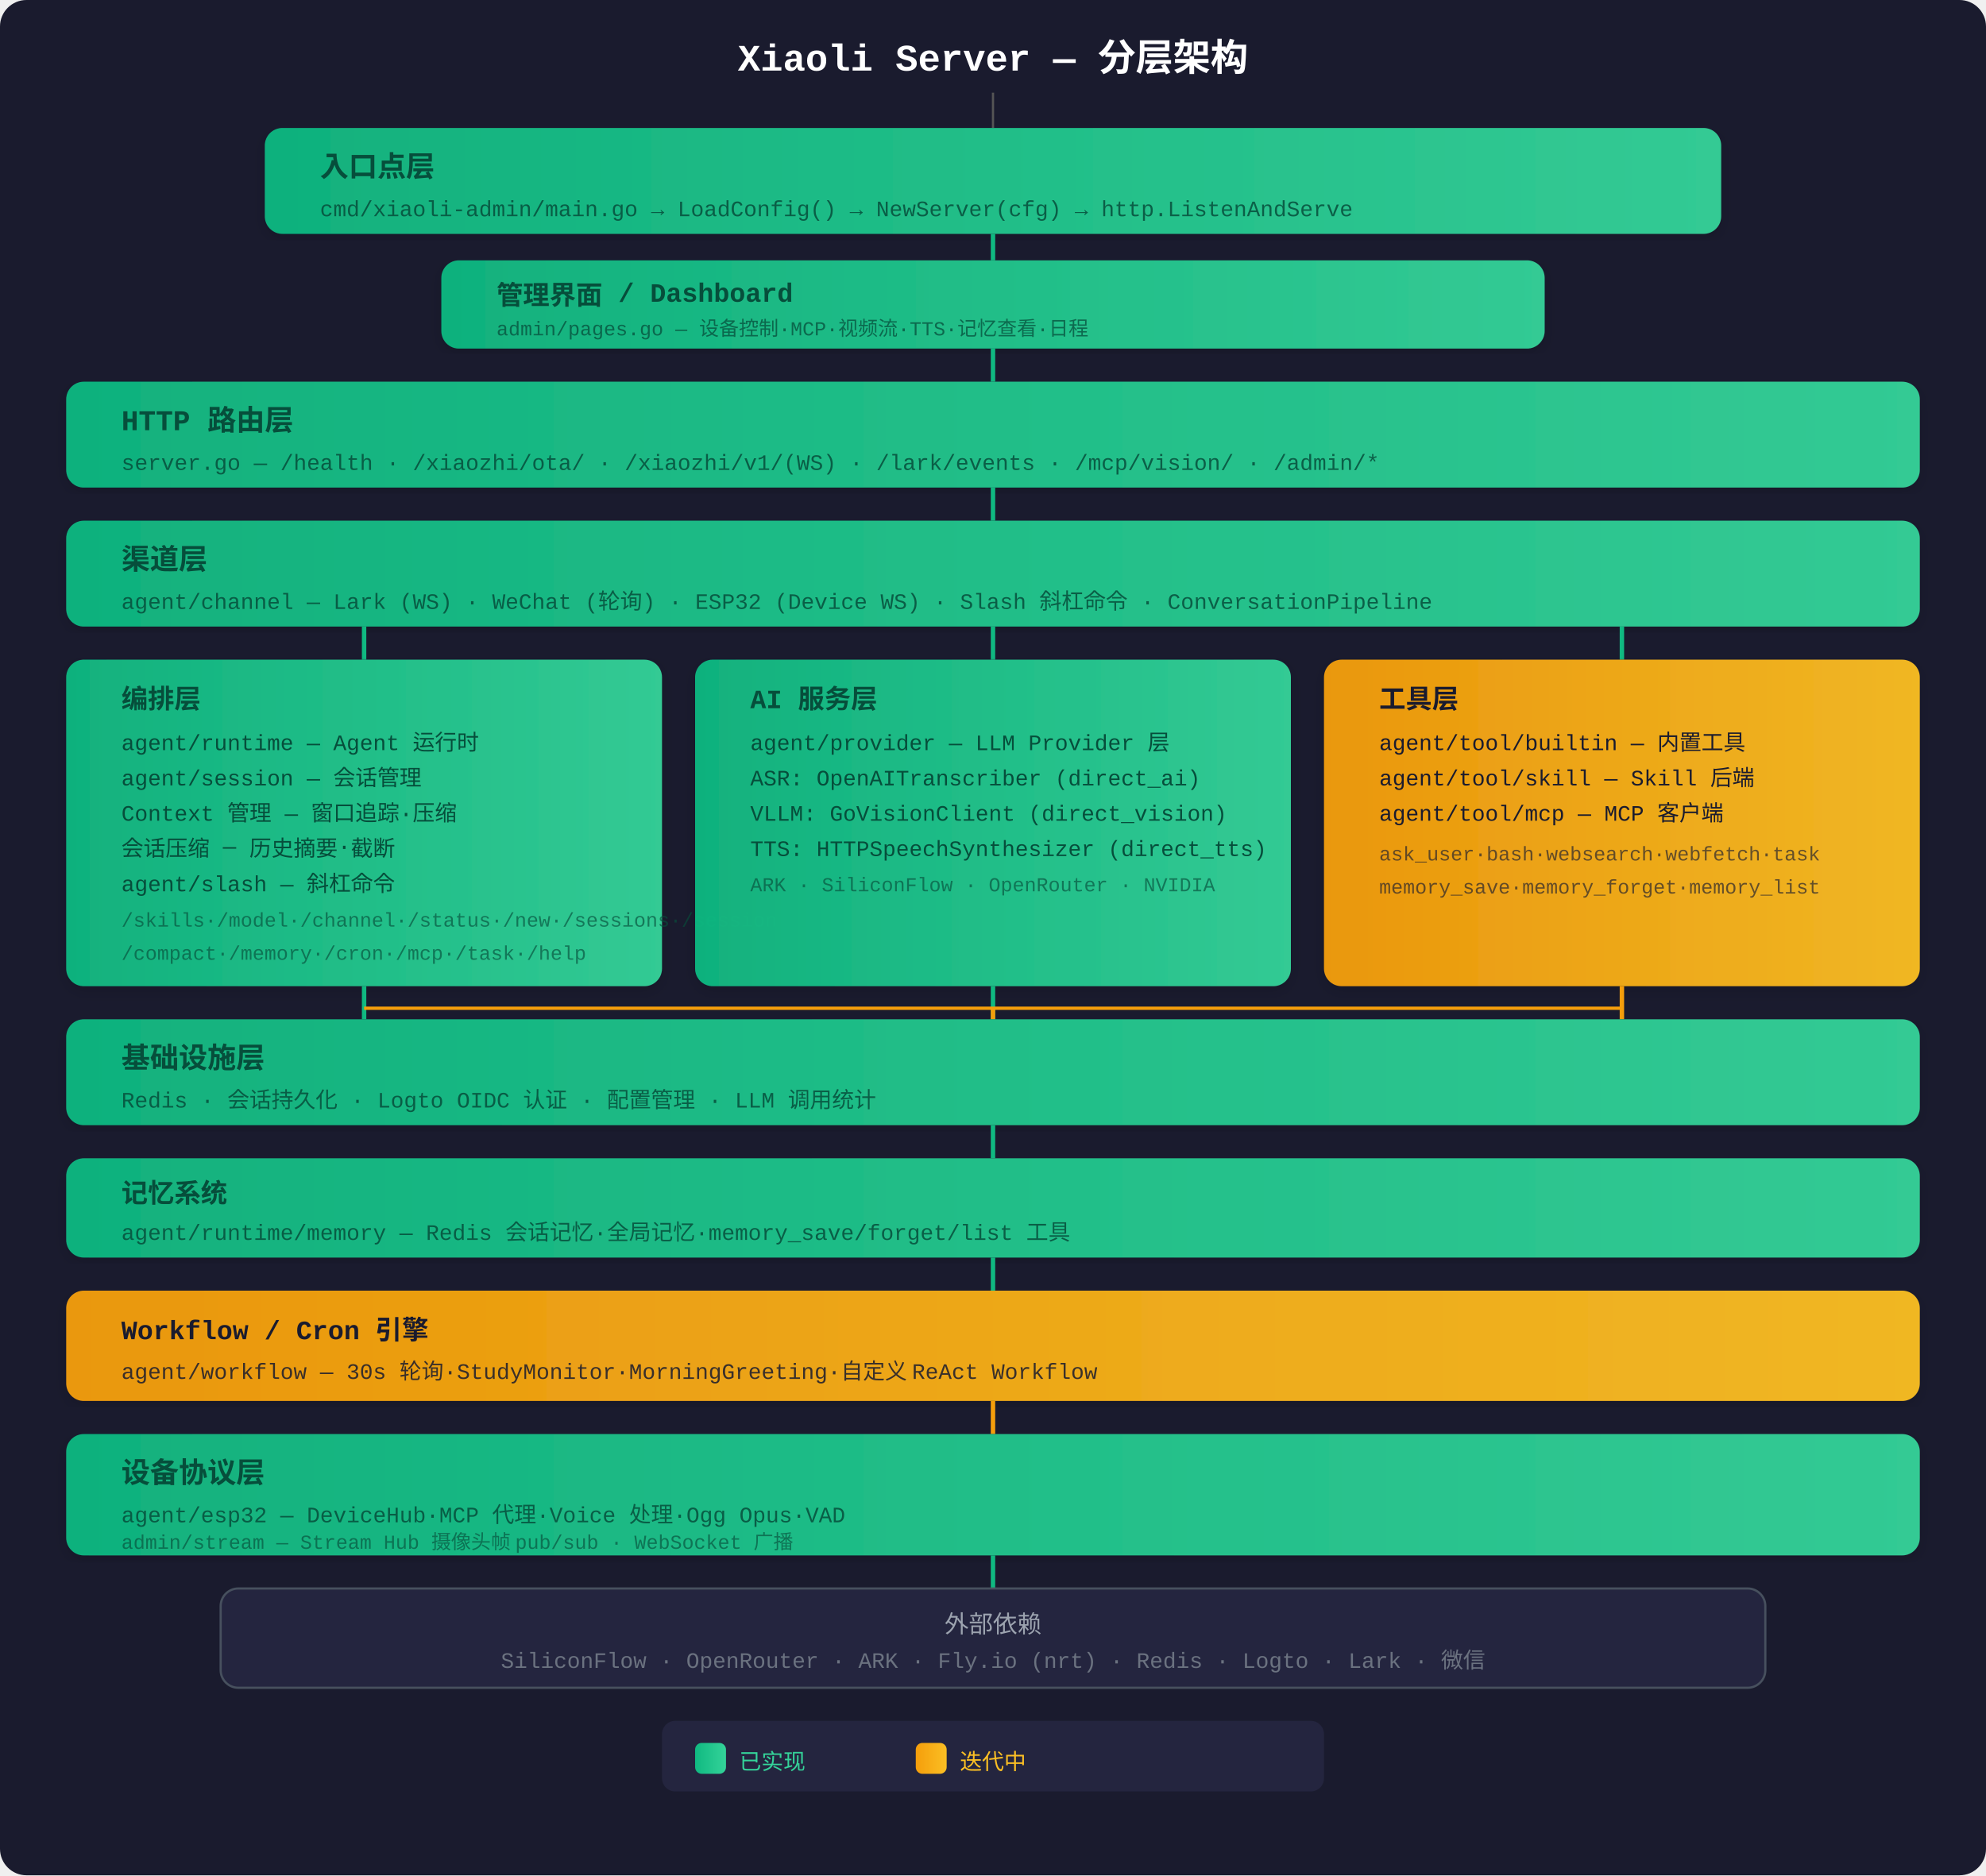
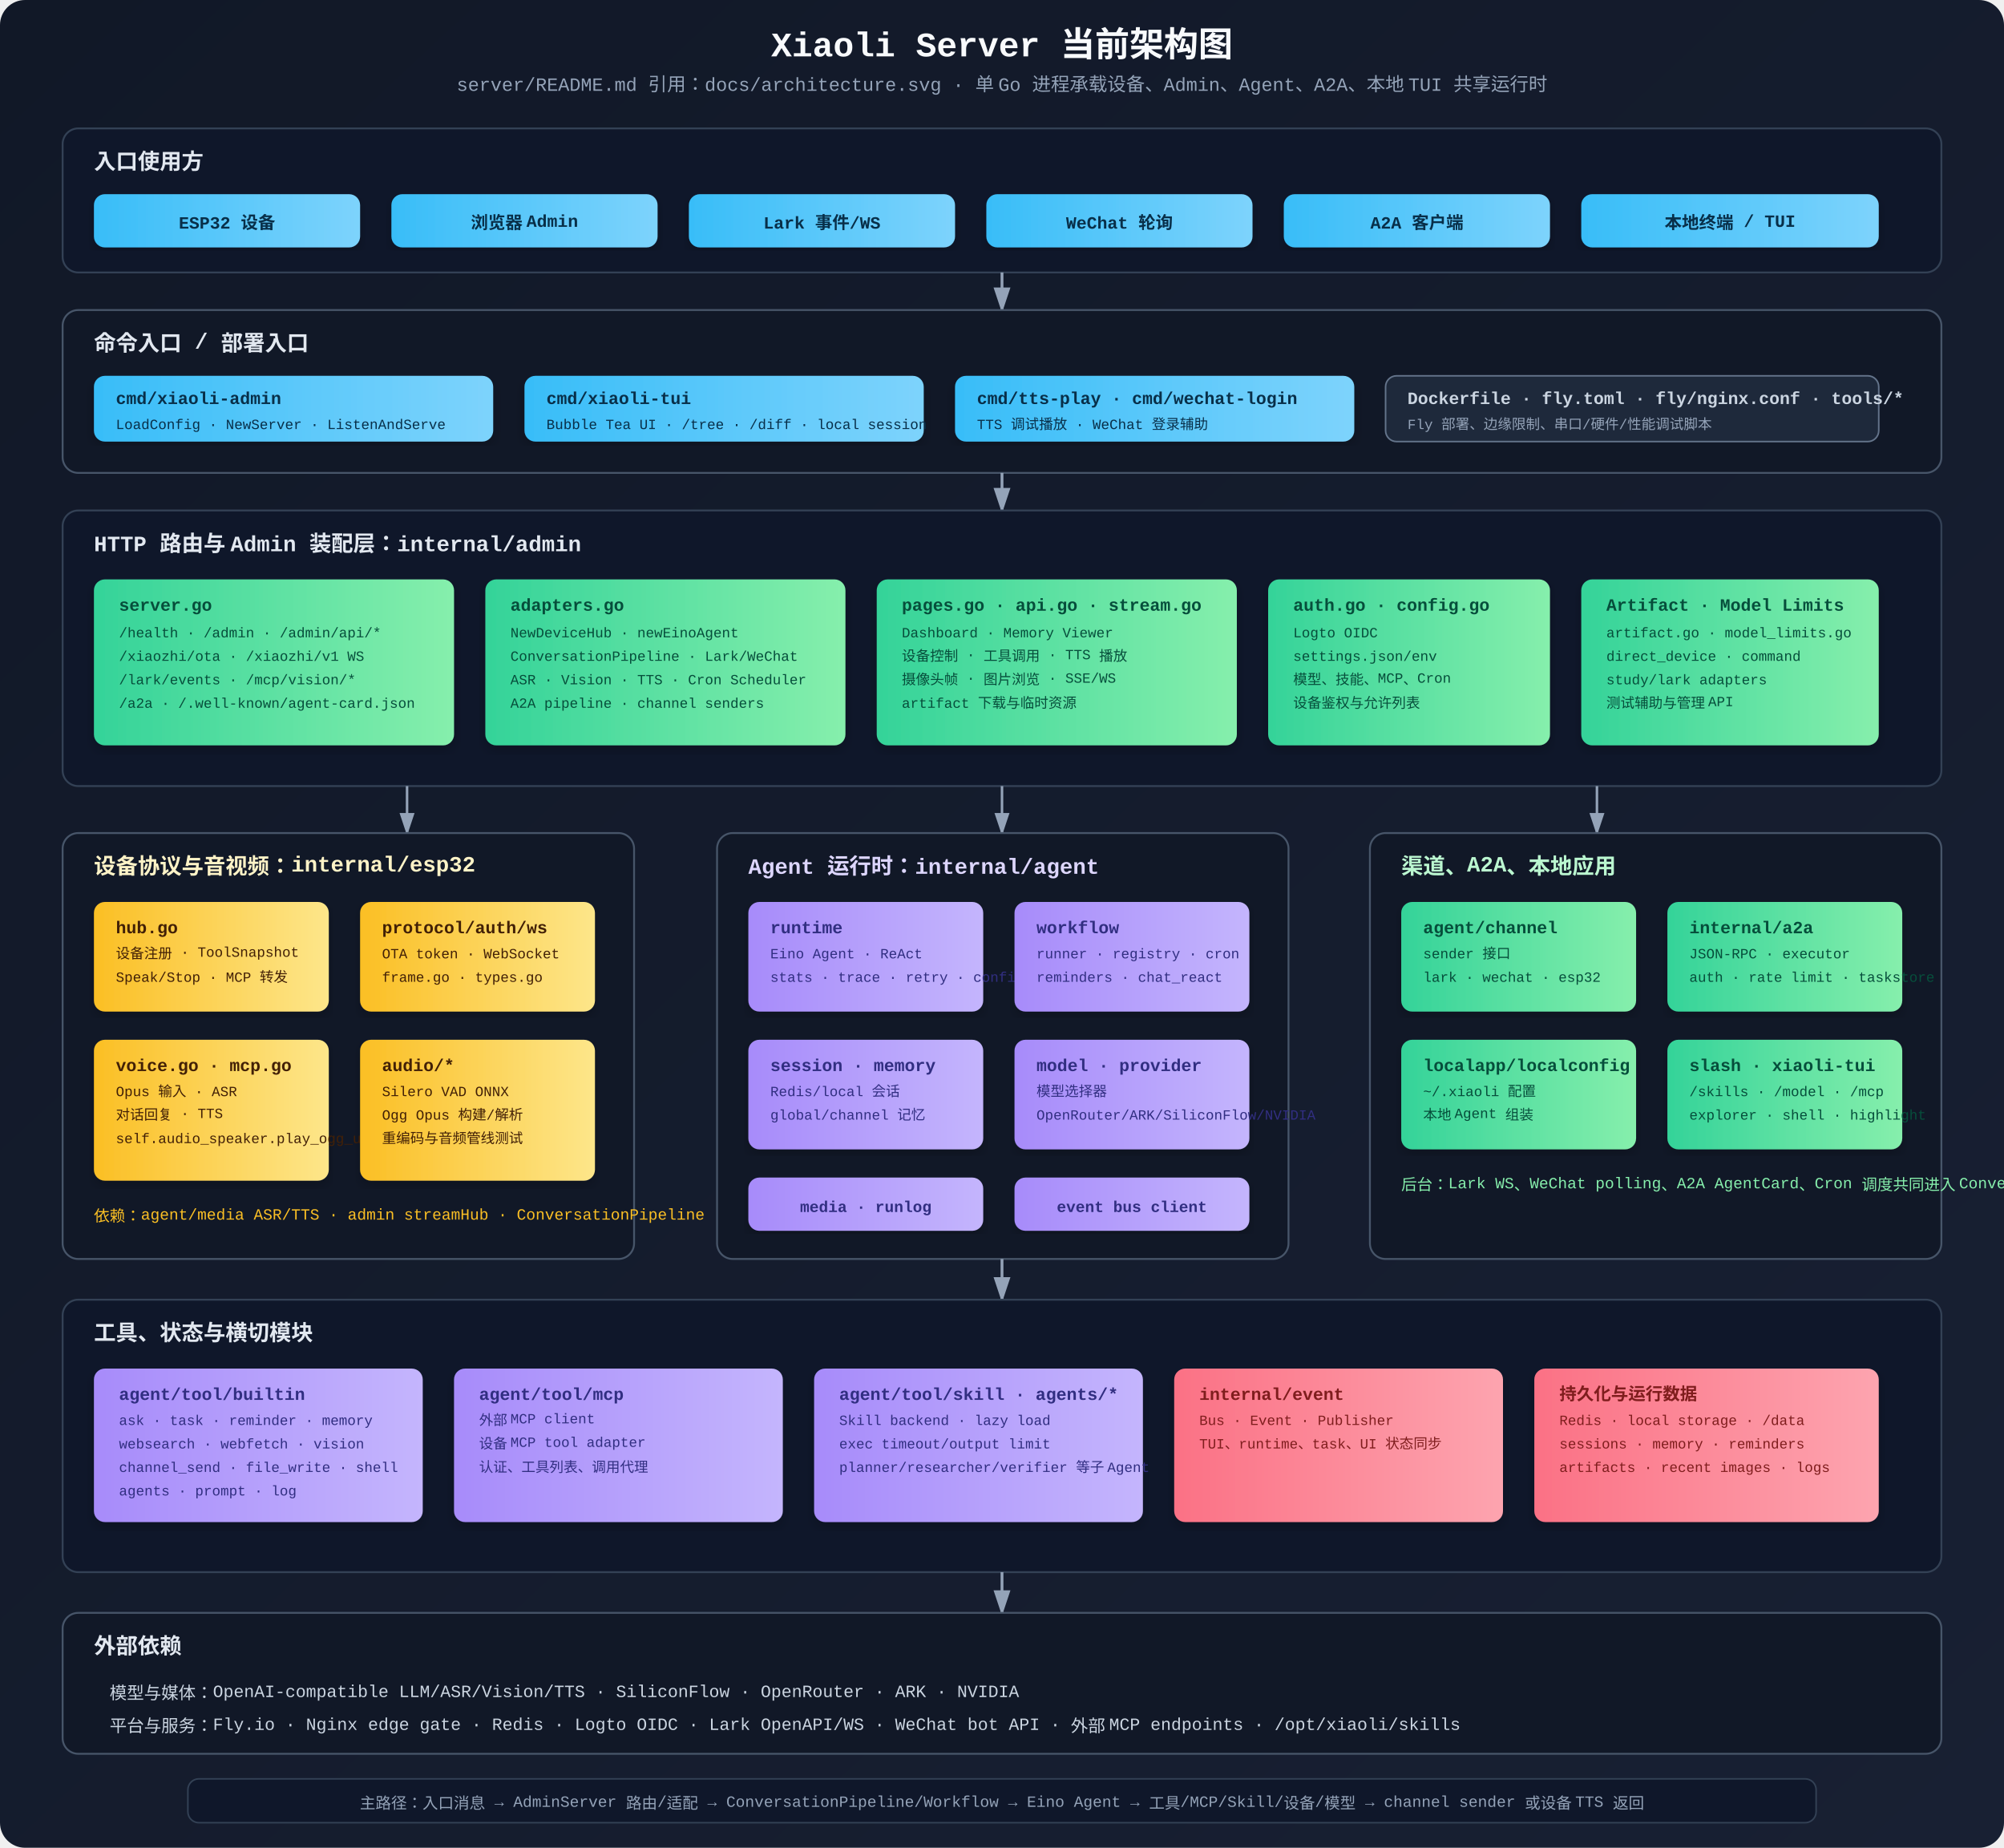
- <svg xmlns="http://www.w3.org/2000/svg" viewBox="0 0 900 850" font-family="Menlo, Monaco, 'Courier New', monospace">
+ <svg xmlns="http://www.w3.org/2000/svg" viewBox="0 0 1280 1180" font-family="Menlo, Monaco, 'Courier New', monospace">
  <defs>
-     <linearGradient id="in-progress" x1="0" y1="0" x2="1" y2="0">
-       <stop offset="0%" stop-color="#f59e0b" />
-       <stop offset="100%" stop-color="#fbbf24" />
+     <linearGradient id="bg" x1="0" y1="0" x2="1" y2="1">
+       <stop offset="0%" stop-color="#111827" />
+       <stop offset="100%" stop-color="#182033" />
    </linearGradient>
-     <linearGradient id="done" x1="0" y1="0" x2="1" y2="0">
-       <stop offset="0%" stop-color="#10b981" />
-       <stop offset="100%" stop-color="#34d399" />
+     <linearGradient id="entry" x1="0" y1="0" x2="1" y2="0">
+       <stop offset="0%" stop-color="#38bdf8" />
+       <stop offset="100%" stop-color="#7dd3fc" />
+     </linearGradient>
+     <linearGradient id="core" x1="0" y1="0" x2="1" y2="0">
+       <stop offset="0%" stop-color="#34d399" />
+       <stop offset="100%" stop-color="#86efac" />
+     </linearGradient>
+     <linearGradient id="agent" x1="0" y1="0" x2="1" y2="0">
+       <stop offset="0%" stop-color="#a78bfa" />
+       <stop offset="100%" stop-color="#c4b5fd" />
+     </linearGradient>
+     <linearGradient id="device" x1="0" y1="0" x2="1" y2="0">
+       <stop offset="0%" stop-color="#fbbf24" />
+       <stop offset="100%" stop-color="#fde68a" />
+     </linearGradient>
+     <linearGradient id="state" x1="0" y1="0" x2="1" y2="0">
+       <stop offset="0%" stop-color="#fb7185" />
+       <stop offset="100%" stop-color="#fda4af" />
    </linearGradient>
    <filter id="shadow" x="-2%" y="-2%" width="104%" height="108%">
-       <feDropShadow dx="0" dy="2" stdDeviation="3" flood-opacity="0.15" />
+       <feDropShadow dx="0" dy="3" stdDeviation="4" flood-opacity="0.22" />
    </filter>
+     <marker id="arrow" markerWidth="10" markerHeight="10" refX="8" refY="3" orient="auto" markerUnits="strokeWidth">
+       <path d="M0,0 L0,6 L9,3 z" fill="#94a3b8" />
+     </marker>
  </defs>
-   <rect width="900" height="850" fill="#1a1b2e" rx="12" />
-   <text x="450" y="32" text-anchor="middle" fill="#ffffff" font-size="17" font-weight="bold">Xiaoli Server — 分层架构</text>
-   <line x1="450" y1="42" x2="450" y2="58" stroke="#555" stroke-width="1" />
-   <rect x="120" y="58" width="660" height="48" rx="8" fill="url(#done)" filter="url(#shadow)" opacity="0.95" />
-   <text x="145" y="80" fill="#064e3b" font-size="13" font-weight="bold">入口点层</text>
-   <text x="145" y="98" fill="#064e3b" font-size="10" opacity="0.85">cmd/xiaoli-admin/main.go → LoadConfig() → NewServer(cfg) → http.ListenAndServe</text>
-   <line x1="450" y1="106" x2="450" y2="118" stroke="#10b981" stroke-width="2" />
-   <rect x="200" y="118" width="500" height="40" rx="8" fill="url(#done)" filter="url(#shadow)" opacity="0.95" />
-   <text x="225" y="138" fill="#064e3b" font-size="12" font-weight="bold">管理界面 / Dashboard</text>
-   <text x="225" y="152" fill="#064e3b" font-size="9" opacity="0.75">admin/pages.go — 设备控制·MCP·视频流·TTS·记忆查看·日程</text>
-   <line x1="450" y1="158" x2="450" y2="173" stroke="#10b981" stroke-width="2" />
-   <rect x="30" y="173" width="840" height="48" rx="8" fill="url(#done)" filter="url(#shadow)" opacity="0.95" />
-   <text x="55" y="195" fill="#064e3b" font-size="13" font-weight="bold">HTTP 路由层</text>
-   <text x="55" y="213" fill="#064e3b" font-size="10" opacity="0.85">server.go — /health · /xiaozhi/ota/ · /xiaozhi/v1/(WS) · /lark/events · /mcp/vision/ · /admin/*</text>
-   <line x1="450" y1="221" x2="450" y2="236" stroke="#10b981" stroke-width="2" />
-   <rect x="30" y="236" width="840" height="48" rx="8" fill="url(#done)" filter="url(#shadow)" opacity="0.95" />
-   <text x="55" y="258" fill="#064e3b" font-size="13" font-weight="bold">渠道层</text>
-   <text x="55" y="276" fill="#064e3b" font-size="10" opacity="0.85">agent/channel — Lark (WS) · WeChat (轮询) · ESP32 (Device WS) · Slash 斜杠命令 · ConversationPipeline</text>
-   <line x1="165" y1="284" x2="165" y2="299" stroke="#10b981" stroke-width="2" />
-   <line x1="450" y1="284" x2="450" y2="299" stroke="#10b981" stroke-width="2" />
-   <line x1="735" y1="284" x2="735" y2="299" stroke="#10b981" stroke-width="2" />
-   <rect x="30" y="299" width="270" height="148" rx="8" fill="url(#done)" filter="url(#shadow)" opacity="0.95" />
-   <text x="55" y="321" fill="#064e3b" font-size="12" font-weight="bold">编排层</text>
-   <text x="55" y="340" fill="#064e3b" font-size="10">agent/runtime — Agent 运行时</text>
-   <text x="55" y="356" fill="#064e3b" font-size="10">agent/session — 会话管理</text>
-   <text x="55" y="372" fill="#064e3b" font-size="10">Context 管理 — 窗口追踪·压缩</text>
-   <text x="55" y="388" fill="#064e3b" font-size="10">会话压缩 — 历史摘要·截断</text>
-   <text x="55" y="404" fill="#064e3b" font-size="10">agent/slash — 斜杠命令</text>
-   <text x="55" y="420" fill="#064e3b" font-size="9" opacity="0.65">/skills·/model·/channel·/status·/new·/sessions·/session</text>
-   <text x="55" y="435" fill="#064e3b" font-size="9" opacity="0.65">/compact·/memory·/cron·/mcp·/task·/help</text>
-   <rect x="315" y="299" width="270" height="148" rx="8" fill="url(#done)" filter="url(#shadow)" opacity="0.95" />
-   <text x="340" y="321" fill="#064e3b" font-size="12" font-weight="bold">AI 服务层</text>
-   <text x="340" y="340" fill="#064e3b" font-size="10">agent/provider — LLM Provider 层</text>
-   <text x="340" y="356" fill="#064e3b" font-size="10">ASR: OpenAITranscriber (direct_ai)</text>
-   <text x="340" y="372" fill="#064e3b" font-size="10">VLLM: GoVisionClient (direct_vision)</text>
-   <text x="340" y="388" fill="#064e3b" font-size="10">TTS: HTTPSpeechSynthesizer (direct_tts)</text>
-   <text x="340" y="404" fill="#064e3b" font-size="9" opacity="0.65">ARK · SiliconFlow · OpenRouter · NVIDIA</text>
-   <rect x="600" y="299" width="270" height="148" rx="8" fill="url(#in-progress)" filter="url(#shadow)" opacity="0.95" />
-   <text x="625" y="321" fill="#1a1b2e" font-size="12" font-weight="bold">工具层</text>
-   <text x="625" y="340" fill="#1a1b2e" font-size="10">agent/tool/builtin — 内置工具</text>
-   <text x="625" y="356" fill="#1a1b2e" font-size="10">agent/tool/skill — Skill 后端</text>
-   <text x="625" y="372" fill="#1a1b2e" font-size="10">agent/tool/mcp — MCP 客户端</text>
-   <text x="625" y="390" fill="#1a1b2e" font-size="9" opacity="0.65">ask_user·bash·websearch·webfetch·task</text>
-   <text x="625" y="405" fill="#1a1b2e" font-size="9" opacity="0.65">memory_save·memory_forget·memory_list</text>
-   <line x1="165" y1="447" x2="165" y2="462" stroke="#10b981" stroke-width="2" />
-   <line x1="450" y1="447" x2="450" y2="462" stroke="#10b981" stroke-width="2" />
-   <line x1="735" y1="447" x2="735" y2="462" stroke="#f59e0b" stroke-width="2" />
-   <line x1="165" y1="457" x2="735" y2="457" stroke="#f59e0b" stroke-width="1.5" />
-   <line x1="450" y1="457" x2="450" y2="462" stroke="#f59e0b" stroke-width="2" />
-   <rect x="30" y="462" width="840" height="48" rx="8" fill="url(#done)" filter="url(#shadow)" opacity="0.95" />
-   <text x="55" y="484" fill="#064e3b" font-size="13" font-weight="bold">基础设施层</text>
-   <text x="55" y="502" fill="#064e3b" font-size="10" opacity="0.85">Redis · 会话持久化 · Logto OIDC 认证 · 配置管理 · LLM 调用统计</text>
-   <line x1="450" y1="510" x2="450" y2="525" stroke="#10b981" stroke-width="2" />
-   <rect x="30" y="525" width="840" height="45" rx="8" fill="url(#done)" filter="url(#shadow)" opacity="0.95" />
-   <text x="55" y="545" fill="#064e3b" font-size="12" font-weight="bold">记忆系统</text>
-   <text x="55" y="562" fill="#064e3b" font-size="10" opacity="0.85">agent/runtime/memory — Redis 会话记忆·全局记忆·memory_save/forget/list 工具</text>
-   <line x1="450" y1="570" x2="450" y2="585" stroke="#10b981" stroke-width="2" />
-   <rect x="30" y="585" width="840" height="50" rx="8" fill="url(#in-progress)" filter="url(#shadow)" opacity="0.95" />
-   <text x="55" y="607" fill="#1a1b2e" font-size="12" font-weight="bold">Workflow / Cron 引擎</text>
-   <text x="55" y="625" fill="#1a1b2e" font-size="10" opacity="0.85">agent/workflow — 30s 轮询·StudyMonitor·MorningGreeting·自定义 ReAct Workflow</text>
-   <line x1="450" y1="635" x2="450" y2="650" stroke="#f59e0b" stroke-width="2" />
-   <rect x="30" y="650" width="840" height="55" rx="8" fill="url(#done)" filter="url(#shadow)" opacity="0.95" />
-   <text x="55" y="672" fill="#064e3b" font-size="13" font-weight="bold">设备协议层</text>
-   <text x="55" y="690" fill="#064e3b" font-size="10" opacity="0.85">agent/esp32 — DeviceHub·MCP 代理·Voice 处理·Ogg Opus·VAD</text>
-   <text x="55" y="702" fill="#064e3b" font-size="9" opacity="0.65">admin/stream — Stream Hub 摄像头帧 pub/sub · WebSocket 广播</text>
-   <line x1="450" y1="705" x2="450" y2="720" stroke="#10b981" stroke-width="2" />
-   <rect x="100" y="720" width="700" height="45" rx="8" fill="#252640" opacity="0.9" stroke="#4b5563" stroke-width="1" />
-   <text x="450" y="740" text-anchor="middle" fill="#9ca3af" font-size="11">外部依赖</text>
-   <text x="450" y="756" text-anchor="middle" fill="#6b7280" font-size="10">SiliconFlow · OpenRouter · ARK · Fly.io (nrt) · Redis · Logto · Lark · 微信</text>
-   <rect x="300" y="780" width="300" height="32" rx="6" fill="#252640" opacity="0.9" />
-   <rect x="315" y="790" width="14" height="14" rx="3" fill="url(#done)" />
-   <text x="335" y="802" fill="#34d399" font-size="10">已实现</text>
-   <rect x="415" y="790" width="14" height="14" rx="3" fill="url(#in-progress)" />
-   <text x="435" y="802" fill="#fbbf24" font-size="10">迭代中</text>
+   <rect width="1280" height="1180" rx="16" fill="url(#bg)" />
+   <text x="640" y="36" text-anchor="middle" fill="#f8fafc" font-size="22" font-weight="bold">Xiaoli Server 当前架构图</text>
+   <text x="640" y="58" text-anchor="middle" fill="#94a3b8" font-size="12">server/README.md 引用：docs/architecture.svg · 单 Go 进程承载设备、Admin、Agent、A2A、本地 TUI 共享运行时</text>
+   <rect x="40" y="82" width="1200" height="92" rx="10" fill="#0f172a" stroke="#334155" stroke-width="1.2" />
+   <text x="60" y="108" fill="#e2e8f0" font-size="14" font-weight="bold">入口使用方</text>
+   <rect x="60" y="124" width="170" height="34" rx="7" fill="url(#entry)" filter="url(#shadow)" />
+   <text x="145" y="146" text-anchor="middle" fill="#082f49" font-size="11" font-weight="bold">ESP32 设备</text>
+   <rect x="250" y="124" width="170" height="34" rx="7" fill="url(#entry)" filter="url(#shadow)" />
+   <text x="335" y="146" text-anchor="middle" fill="#082f49" font-size="11" font-weight="bold">浏览器 Admin</text>
+   <rect x="440" y="124" width="170" height="34" rx="7" fill="url(#entry)" filter="url(#shadow)" />
+   <text x="525" y="146" text-anchor="middle" fill="#082f49" font-size="11" font-weight="bold">Lark 事件/WS</text>
+   <rect x="630" y="124" width="170" height="34" rx="7" fill="url(#entry)" filter="url(#shadow)" />
+   <text x="715" y="146" text-anchor="middle" fill="#082f49" font-size="11" font-weight="bold">WeChat 轮询</text>
+   <rect x="820" y="124" width="170" height="34" rx="7" fill="url(#entry)" filter="url(#shadow)" />
+   <text x="905" y="146" text-anchor="middle" fill="#082f49" font-size="11" font-weight="bold">A2A 客户端</text>
+   <rect x="1010" y="124" width="190" height="34" rx="7" fill="url(#entry)" filter="url(#shadow)" />
+   <text x="1105" y="146" text-anchor="middle" fill="#082f49" font-size="11" font-weight="bold">本地终端 / TUI</text>
+   <line x1="640" y1="174" x2="640" y2="198" stroke="#94a3b8" stroke-width="1.8" marker-end="url(#arrow)" />
+   <rect x="40" y="198" width="1200" height="104" rx="10" fill="#111827" stroke="#475569" stroke-width="1.2" />
+   <text x="60" y="224" fill="#e2e8f0" font-size="14" font-weight="bold">命令入口 / 部署入口</text>
+   <rect x="60" y="240" width="255" height="42" rx="7" fill="url(#entry)" filter="url(#shadow)" />
+   <text x="74" y="258" fill="#082f49" font-size="11" font-weight="bold">cmd/xiaoli-admin</text>
+   <text x="74" y="274" fill="#082f49" font-size="9">LoadConfig · NewServer · ListenAndServe</text>
+   <rect x="335" y="240" width="255" height="42" rx="7" fill="url(#entry)" filter="url(#shadow)" />
+   <text x="349" y="258" fill="#082f49" font-size="11" font-weight="bold">cmd/xiaoli-tui</text>
+   <text x="349" y="274" fill="#082f49" font-size="9">Bubble Tea UI · /tree · /diff · local session</text>
+   <rect x="610" y="240" width="255" height="42" rx="7" fill="url(#entry)" filter="url(#shadow)" />
+   <text x="624" y="258" fill="#082f49" font-size="11" font-weight="bold">cmd/tts-play · cmd/wechat-login</text>
+   <text x="624" y="274" fill="#082f49" font-size="9">TTS 调试播放 · WeChat 登录辅助</text>
+   <rect x="885" y="240" width="315" height="42" rx="7" fill="#1e293b" stroke="#64748b" stroke-width="1" />
+   <text x="899" y="258" fill="#cbd5e1" font-size="11" font-weight="bold">Dockerfile · fly.toml · fly/nginx.conf · tools/*</text>
+   <text x="899" y="274" fill="#94a3b8" font-size="9">Fly 部署、边缘限制、串口/硬件/性能调试脚本</text>
+   <line x1="640" y1="302" x2="640" y2="326" stroke="#94a3b8" stroke-width="1.8" marker-end="url(#arrow)" />
+   <rect x="40" y="326" width="1200" height="176" rx="10" fill="#0f172a" stroke="#334155" stroke-width="1.2" />
+   <text x="60" y="352" fill="#e2e8f0" font-size="14" font-weight="bold">HTTP 路由与 Admin 装配层：internal/admin</text>
+   <rect x="60" y="370" width="230" height="106" rx="7" fill="url(#core)" filter="url(#shadow)" />
+   <text x="76" y="390" fill="#064e3b" font-size="11" font-weight="bold">server.go</text>
+   <text x="76" y="407" fill="#064e3b" font-size="9">/health · /admin · /admin/api/*</text>
+   <text x="76" y="422" fill="#064e3b" font-size="9">/xiaozhi/ota · /xiaozhi/v1 WS</text>
+   <text x="76" y="437" fill="#064e3b" font-size="9">/lark/events · /mcp/vision/*</text>
+   <text x="76" y="452" fill="#064e3b" font-size="9">/a2a · /.well-known/agent-card.json</text>
+   <rect x="310" y="370" width="230" height="106" rx="7" fill="url(#core)" filter="url(#shadow)" />
+   <text x="326" y="390" fill="#064e3b" font-size="11" font-weight="bold">adapters.go</text>
+   <text x="326" y="407" fill="#064e3b" font-size="9">NewDeviceHub · newEinoAgent</text>
+   <text x="326" y="422" fill="#064e3b" font-size="9">ConversationPipeline · Lark/WeChat</text>
+   <text x="326" y="437" fill="#064e3b" font-size="9">ASR · Vision · TTS · Cron Scheduler</text>
+   <text x="326" y="452" fill="#064e3b" font-size="9">A2A pipeline · channel senders</text>
+   <rect x="560" y="370" width="230" height="106" rx="7" fill="url(#core)" filter="url(#shadow)" />
+   <text x="576" y="390" fill="#064e3b" font-size="11" font-weight="bold">pages.go · api.go · stream.go</text>
+   <text x="576" y="407" fill="#064e3b" font-size="9">Dashboard · Memory Viewer</text>
+   <text x="576" y="422" fill="#064e3b" font-size="9">设备控制 · 工具调用 · TTS 播放</text>
+   <text x="576" y="437" fill="#064e3b" font-size="9">摄像头帧 · 图片浏览 · SSE/WS</text>
+   <text x="576" y="452" fill="#064e3b" font-size="9">artifact 下载与临时资源</text>
+   <rect x="810" y="370" width="180" height="106" rx="7" fill="url(#core)" filter="url(#shadow)" />
+   <text x="826" y="390" fill="#064e3b" font-size="11" font-weight="bold">auth.go · config.go</text>
+   <text x="826" y="407" fill="#064e3b" font-size="9">Logto OIDC</text>
+   <text x="826" y="422" fill="#064e3b" font-size="9">settings.json/env</text>
+   <text x="826" y="437" fill="#064e3b" font-size="9">模型、技能、MCP、Cron</text>
+   <text x="826" y="452" fill="#064e3b" font-size="9">设备鉴权与允许列表</text>
+   <rect x="1010" y="370" width="190" height="106" rx="7" fill="url(#core)" filter="url(#shadow)" />
+   <text x="1026" y="390" fill="#064e3b" font-size="11" font-weight="bold">Artifact · Model Limits</text>
+   <text x="1026" y="407" fill="#064e3b" font-size="9">artifact.go · model_limits.go</text>
+   <text x="1026" y="422" fill="#064e3b" font-size="9">direct_device · command</text>
+   <text x="1026" y="437" fill="#064e3b" font-size="9">study/lark adapters</text>
+   <text x="1026" y="452" fill="#064e3b" font-size="9">测试辅助与管理 API</text>
+   <line x1="260" y1="502" x2="260" y2="532" stroke="#94a3b8" stroke-width="1.6" marker-end="url(#arrow)" />
+   <line x1="640" y1="502" x2="640" y2="532" stroke="#94a3b8" stroke-width="1.6" marker-end="url(#arrow)" />
+   <line x1="1020" y1="502" x2="1020" y2="532" stroke="#94a3b8" stroke-width="1.6" marker-end="url(#arrow)" />
+   <rect x="40" y="532" width="365" height="272" rx="10" fill="#111827" stroke="#475569" stroke-width="1.2" />
+   <text x="60" y="558" fill="#fef3c7" font-size="14" font-weight="bold">设备协议与音视频：internal/esp32</text>
+   <rect x="60" y="576" width="150" height="70" rx="7" fill="url(#device)" filter="url(#shadow)" />
+   <text x="74" y="596" fill="#422006" font-size="11" font-weight="bold">hub.go</text>
+   <text x="74" y="612" fill="#422006" font-size="9">设备注册 · ToolSnapshot</text>
+   <text x="74" y="627" fill="#422006" font-size="9">Speak/Stop · MCP 转发</text>
+   <rect x="230" y="576" width="150" height="70" rx="7" fill="url(#device)" filter="url(#shadow)" />
+   <text x="244" y="596" fill="#422006" font-size="11" font-weight="bold">protocol/auth/ws</text>
+   <text x="244" y="612" fill="#422006" font-size="9">OTA token · WebSocket</text>
+   <text x="244" y="627" fill="#422006" font-size="9">frame.go · types.go</text>
+   <rect x="60" y="664" width="150" height="90" rx="7" fill="url(#device)" filter="url(#shadow)" />
+   <text x="74" y="684" fill="#422006" font-size="11" font-weight="bold">voice.go · mcp.go</text>
+   <text x="74" y="700" fill="#422006" font-size="9">Opus 输入 · ASR</text>
+   <text x="74" y="715" fill="#422006" font-size="9">对话回复 · TTS</text>
+   <text x="74" y="730" fill="#422006" font-size="9">self.audio_speaker.play_ogg_url</text>
+   <rect x="230" y="664" width="150" height="90" rx="7" fill="url(#device)" filter="url(#shadow)" />
+   <text x="244" y="684" fill="#422006" font-size="11" font-weight="bold">audio/*</text>
+   <text x="244" y="700" fill="#422006" font-size="9">Silero VAD ONNX</text>
+   <text x="244" y="715" fill="#422006" font-size="9">Ogg Opus 构建/解析</text>
+   <text x="244" y="730" fill="#422006" font-size="9">重编码与音频管线测试</text>
+   <text x="60" y="780" fill="#fbbf24" font-size="10">依赖：agent/media ASR/TTS · admin streamHub · ConversationPipeline</text>
+   <rect x="458" y="532" width="365" height="272" rx="10" fill="#111827" stroke="#475569" stroke-width="1.2" />
+   <text x="478" y="558" fill="#ddd6fe" font-size="14" font-weight="bold">Agent 运行时：internal/agent</text>
+   <rect x="478" y="576" width="150" height="70" rx="7" fill="url(#agent)" filter="url(#shadow)" />
+   <text x="492" y="596" fill="#312e81" font-size="11" font-weight="bold">runtime</text>
+   <text x="492" y="612" fill="#312e81" font-size="9">Eino Agent · ReAct</text>
+   <text x="492" y="627" fill="#312e81" font-size="9">stats · trace · retry · config</text>
+   <rect x="648" y="576" width="150" height="70" rx="7" fill="url(#agent)" filter="url(#shadow)" />
+   <text x="662" y="596" fill="#312e81" font-size="11" font-weight="bold">workflow</text>
+   <text x="662" y="612" fill="#312e81" font-size="9">runner · registry · cron</text>
+   <text x="662" y="627" fill="#312e81" font-size="9">reminders · chat_react</text>
+   <rect x="478" y="664" width="150" height="70" rx="7" fill="url(#agent)" filter="url(#shadow)" />
+   <text x="492" y="684" fill="#312e81" font-size="11" font-weight="bold">session · memory</text>
+   <text x="492" y="700" fill="#312e81" font-size="9">Redis/local 会话</text>
+   <text x="492" y="715" fill="#312e81" font-size="9">global/channel 记忆</text>
+   <rect x="648" y="664" width="150" height="70" rx="7" fill="url(#agent)" filter="url(#shadow)" />
+   <text x="662" y="684" fill="#312e81" font-size="11" font-weight="bold">model · provider</text>
+   <text x="662" y="700" fill="#312e81" font-size="9">模型选择器</text>
+   <text x="662" y="715" fill="#312e81" font-size="9">OpenRouter/ARK/SiliconFlow/NVIDIA</text>
+   <rect x="478" y="752" width="150" height="34" rx="7" fill="url(#agent)" filter="url(#shadow)" />
+   <text x="553" y="774" text-anchor="middle" fill="#312e81" font-size="10" font-weight="bold">media · runlog</text>
+   <rect x="648" y="752" width="150" height="34" rx="7" fill="url(#agent)" filter="url(#shadow)" />
+   <text x="723" y="774" text-anchor="middle" fill="#312e81" font-size="10" font-weight="bold">event bus client</text>
+   <rect x="875" y="532" width="365" height="272" rx="10" fill="#111827" stroke="#475569" stroke-width="1.2" />
+   <text x="895" y="558" fill="#bbf7d0" font-size="14" font-weight="bold">渠道、A2A、本地应用</text>
+   <rect x="895" y="576" width="150" height="70" rx="7" fill="url(#core)" filter="url(#shadow)" />
+   <text x="909" y="596" fill="#064e3b" font-size="11" font-weight="bold">agent/channel</text>
+   <text x="909" y="612" fill="#064e3b" font-size="9">sender 接口</text>
+   <text x="909" y="627" fill="#064e3b" font-size="9">lark · wechat · esp32</text>
+   <rect x="1065" y="576" width="150" height="70" rx="7" fill="url(#core)" filter="url(#shadow)" />
+   <text x="1079" y="596" fill="#064e3b" font-size="11" font-weight="bold">internal/a2a</text>
+   <text x="1079" y="612" fill="#064e3b" font-size="9">JSON-RPC · executor</text>
+   <text x="1079" y="627" fill="#064e3b" font-size="9">auth · rate limit · taskstore</text>
+   <rect x="895" y="664" width="150" height="70" rx="7" fill="url(#core)" filter="url(#shadow)" />
+   <text x="909" y="684" fill="#064e3b" font-size="11" font-weight="bold">localapp/localconfig</text>
+   <text x="909" y="700" fill="#064e3b" font-size="9">~/.xiaoli 配置</text>
+   <text x="909" y="715" fill="#064e3b" font-size="9">本地 Agent 组装</text>
+   <rect x="1065" y="664" width="150" height="70" rx="7" fill="url(#core)" filter="url(#shadow)" />
+   <text x="1079" y="684" fill="#064e3b" font-size="11" font-weight="bold">slash · xiaoli-tui</text>
+   <text x="1079" y="700" fill="#064e3b" font-size="9">/skills · /model · /mcp</text>
+   <text x="1079" y="715" fill="#064e3b" font-size="9">explorer · shell · highlight</text>
+   <text x="895" y="760" fill="#86efac" font-size="10">后台：Lark WS、WeChat polling、A2A AgentCard、Cron 调度共同进入 ConversationPipeline</text>
+   <line x1="640" y1="804" x2="640" y2="830" stroke="#94a3b8" stroke-width="1.8" marker-end="url(#arrow)" />
+   <rect x="40" y="830" width="1200" height="174" rx="10" fill="#0f172a" stroke="#334155" stroke-width="1.2" />
+   <text x="60" y="856" fill="#e2e8f0" font-size="14" font-weight="bold">工具、状态与横切模块</text>
+   <rect x="60" y="874" width="210" height="98" rx="7" fill="url(#agent)" filter="url(#shadow)" />
+   <text x="76" y="894" fill="#312e81" font-size="11" font-weight="bold">agent/tool/builtin</text>
+   <text x="76" y="910" fill="#312e81" font-size="9">ask · task · reminder · memory</text>
+   <text x="76" y="925" fill="#312e81" font-size="9">websearch · webfetch · vision</text>
+   <text x="76" y="940" fill="#312e81" font-size="9">channel_send · file_write · shell</text>
+   <text x="76" y="955" fill="#312e81" font-size="9">agents · prompt · log</text>
+   <rect x="290" y="874" width="210" height="98" rx="7" fill="url(#agent)" filter="url(#shadow)" />
+   <text x="306" y="894" fill="#312e81" font-size="11" font-weight="bold">agent/tool/mcp</text>
+   <text x="306" y="910" fill="#312e81" font-size="9">外部 MCP client</text>
+   <text x="306" y="925" fill="#312e81" font-size="9">设备 MCP tool adapter</text>
+   <text x="306" y="940" fill="#312e81" font-size="9">认证、工具列表、调用代理</text>
+   <rect x="520" y="874" width="210" height="98" rx="7" fill="url(#agent)" filter="url(#shadow)" />
+   <text x="536" y="894" fill="#312e81" font-size="11" font-weight="bold">agent/tool/skill · agents/*</text>
+   <text x="536" y="910" fill="#312e81" font-size="9">Skill backend · lazy load</text>
+   <text x="536" y="925" fill="#312e81" font-size="9">exec timeout/output limit</text>
+   <text x="536" y="940" fill="#312e81" font-size="9">planner/researcher/verifier 等子 Agent</text>
+   <rect x="750" y="874" width="210" height="98" rx="7" fill="url(#state)" filter="url(#shadow)" />
+   <text x="766" y="894" fill="#7f1d1d" font-size="11" font-weight="bold">internal/event</text>
+   <text x="766" y="910" fill="#7f1d1d" font-size="9">Bus · Event · Publisher</text>
+   <text x="766" y="925" fill="#7f1d1d" font-size="9">TUI、runtime、task、UI 状态同步</text>
+   <rect x="980" y="874" width="220" height="98" rx="7" fill="url(#state)" filter="url(#shadow)" />
+   <text x="996" y="894" fill="#7f1d1d" font-size="11" font-weight="bold">持久化与运行数据</text>
+   <text x="996" y="910" fill="#7f1d1d" font-size="9">Redis · local storage · /data</text>
+   <text x="996" y="925" fill="#7f1d1d" font-size="9">sessions · memory · reminders</text>
+   <text x="996" y="940" fill="#7f1d1d" font-size="9">artifacts · recent images · logs</text>
+   <line x1="640" y1="1004" x2="640" y2="1030" stroke="#94a3b8" stroke-width="1.8" marker-end="url(#arrow)" />
+   <rect x="40" y="1030" width="1200" height="90" rx="10" fill="#111827" stroke="#475569" stroke-width="1.2" />
+   <text x="60" y="1056" fill="#e2e8f0" font-size="14" font-weight="bold">外部依赖</text>
+   <text x="70" y="1085" fill="#cbd5e1" font-size="11">模型与媒体：OpenAI-compatible LLM/ASR/Vision/TTS · SiliconFlow · OpenRouter · ARK · NVIDIA</text>
+   <text x="70" y="1106" fill="#cbd5e1" font-size="11">平台与服务：Fly.io · Nginx edge gate · Redis · Logto OIDC · Lark OpenAPI/WS · WeChat bot API · 外部 MCP endpoints · /opt/xiaoli/skills</text>
+   <rect x="120" y="1136" width="1040" height="28" rx="7" fill="#0f172a" stroke="#334155" stroke-width="1" />
+   <text x="640" y="1155" text-anchor="middle" fill="#94a3b8" font-size="10">主路径：入口消息 → AdminServer 路由/适配 → ConversationPipeline/Workflow → Eino Agent → 工具/MCP/Skill/设备/模型 → channel sender 或设备 TTS 返回</text>
</svg>
